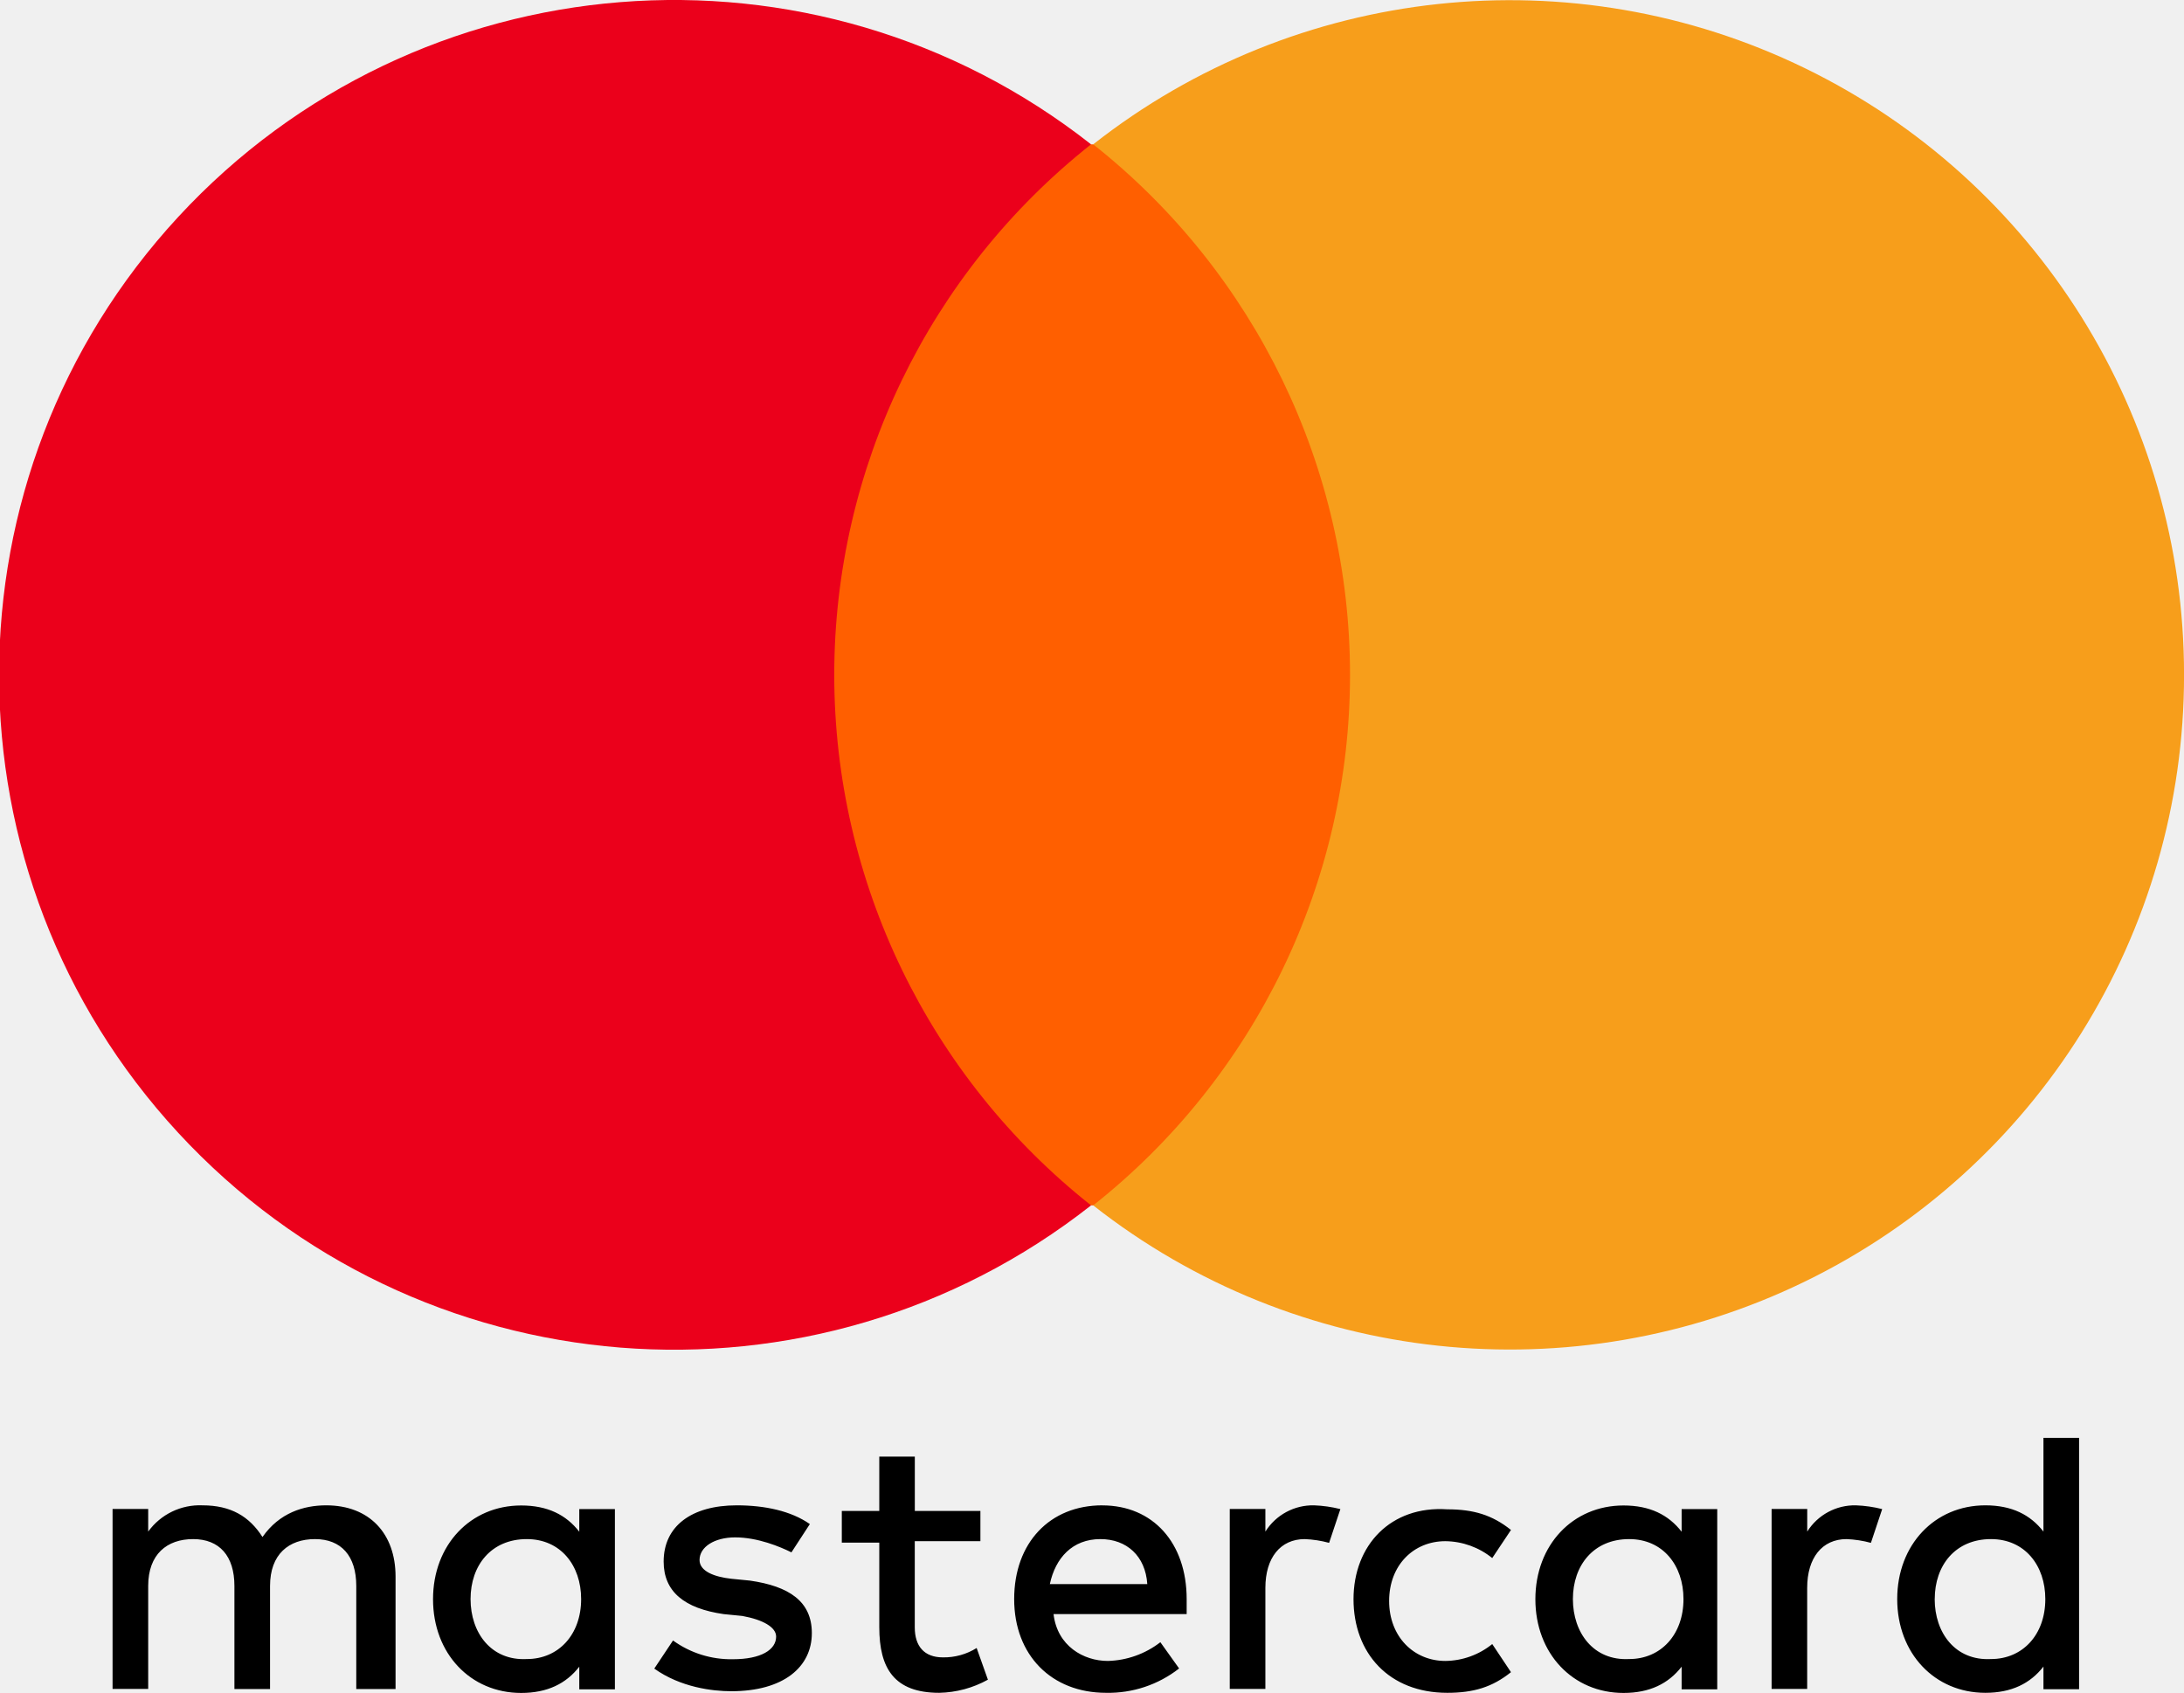
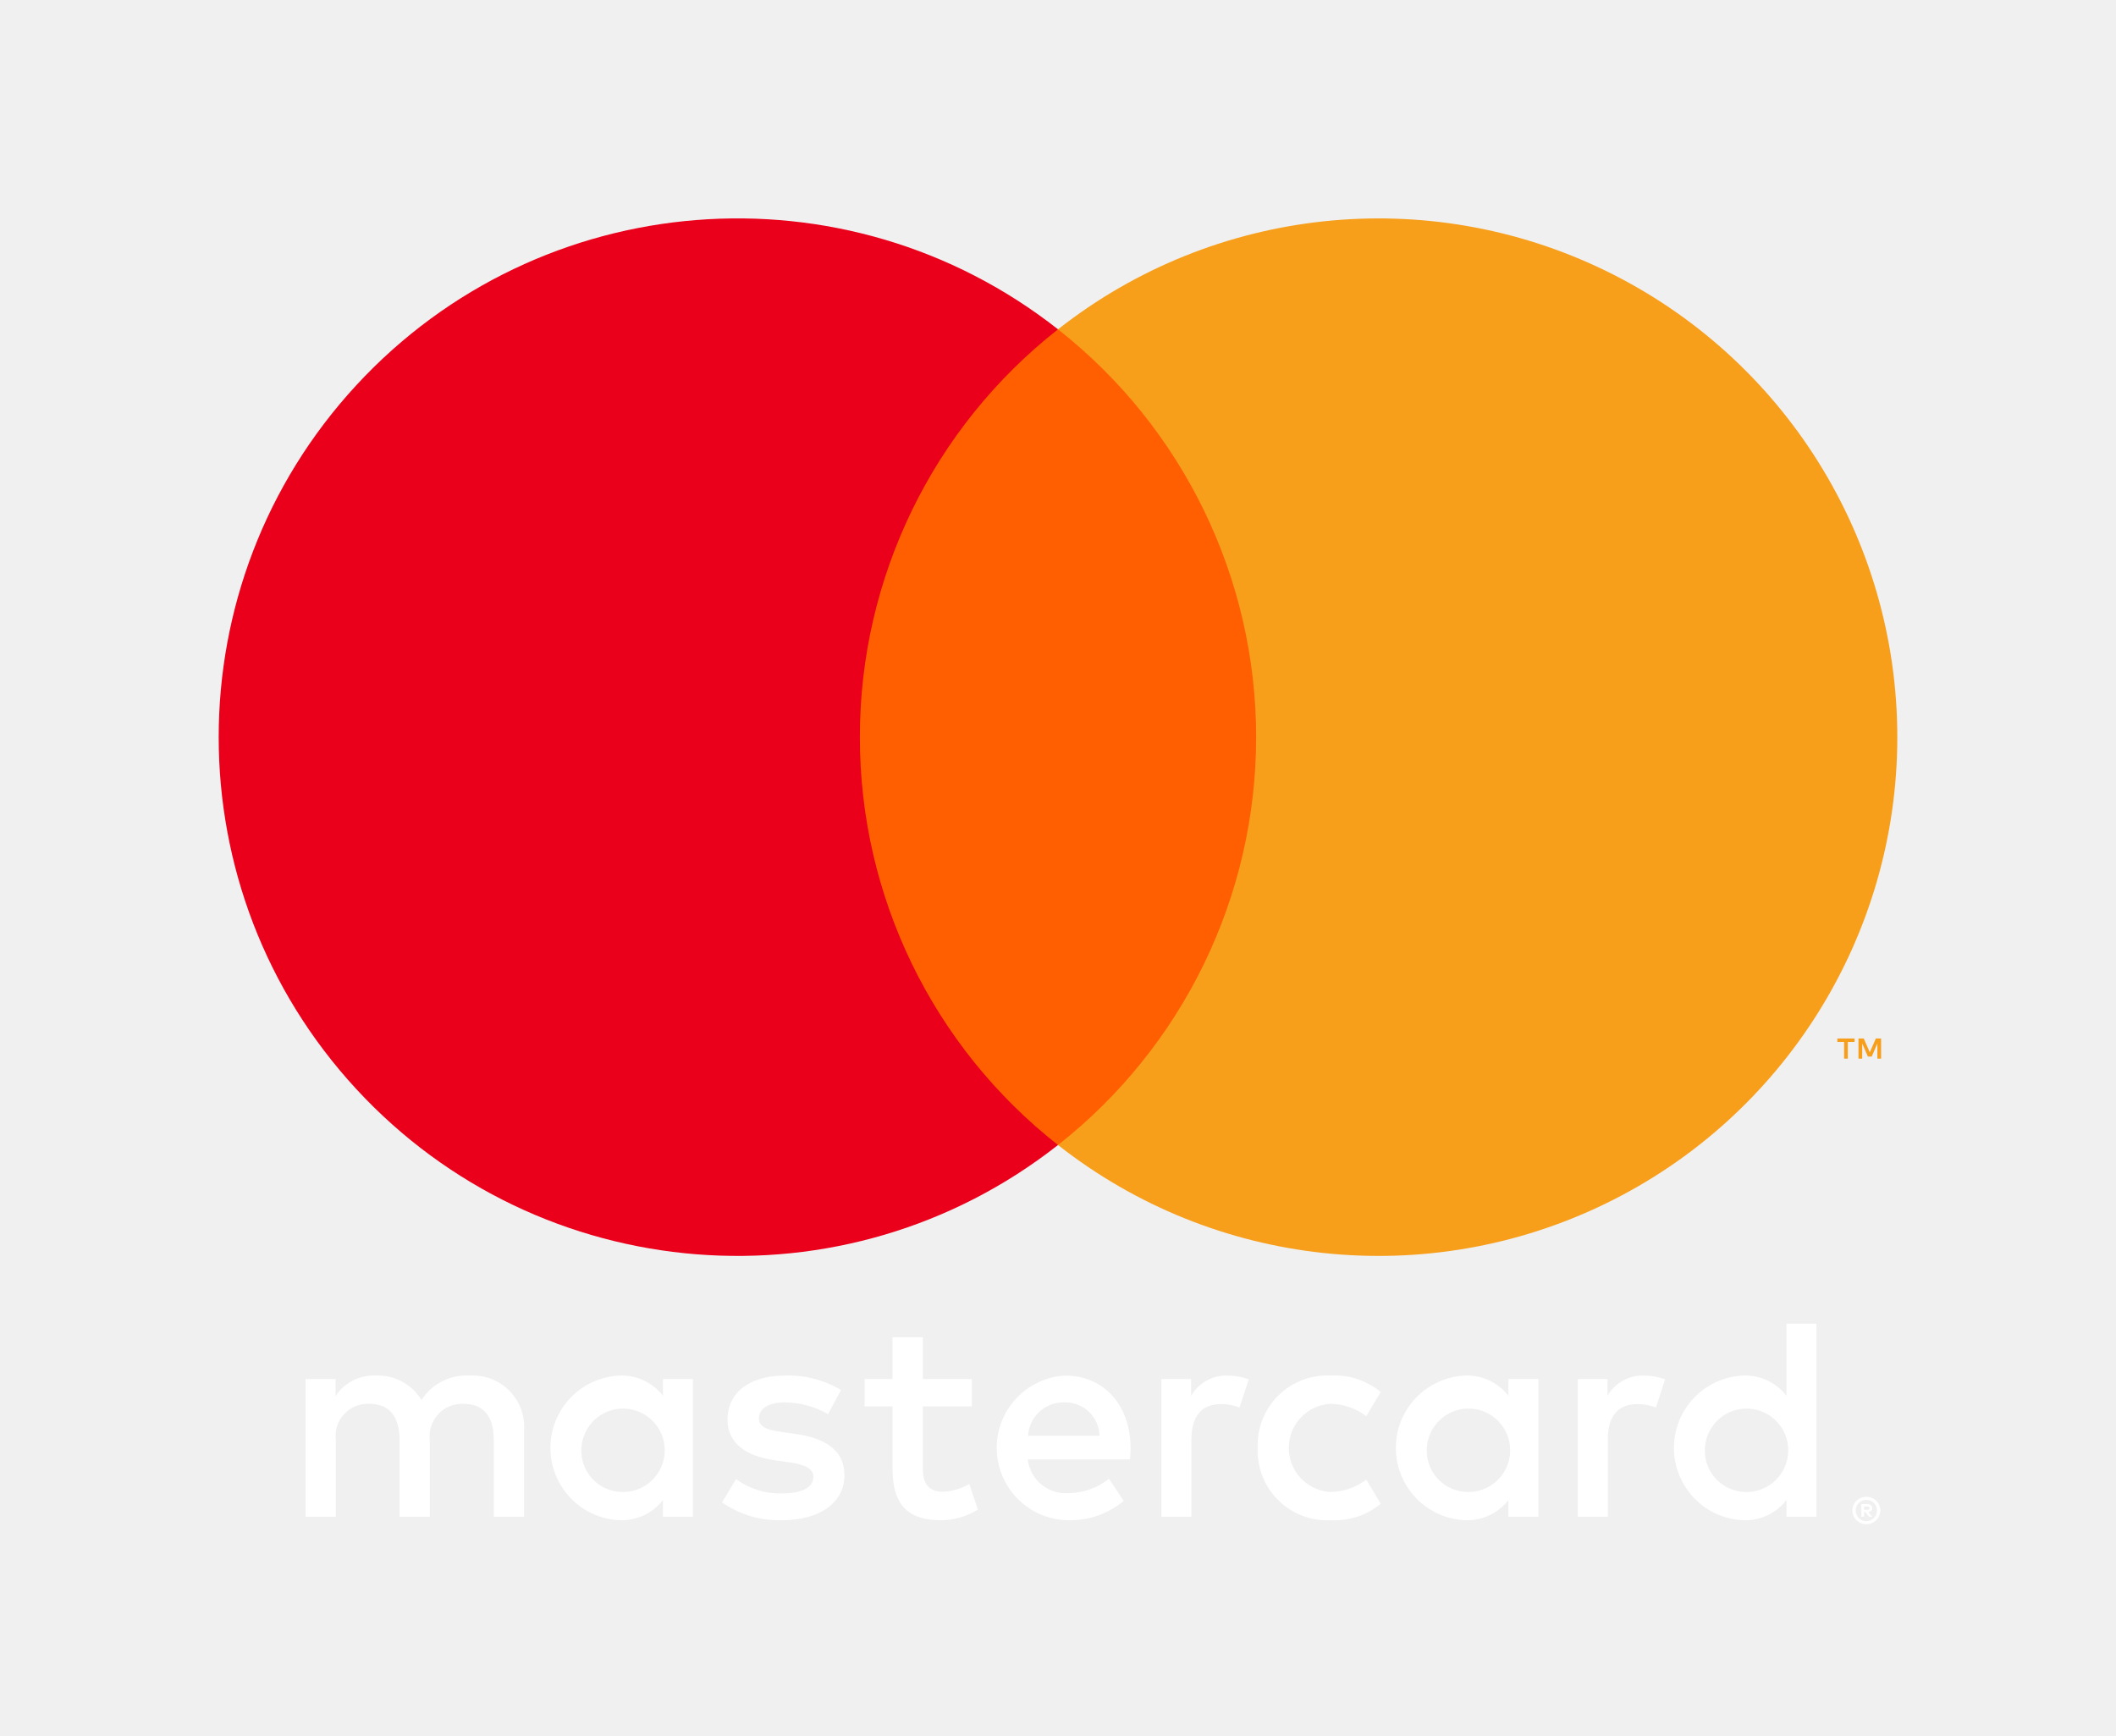
- <svg xmlns="http://www.w3.org/2000/svg" id="Layer_1" data-name="Layer 1" width="482.51" height="374" viewBox="0 0 482.51 374">
+ <svg xmlns="http://www.w3.org/2000/svg" width="2.039in" height="1.672in" viewBox="0 0 146.802 120.415">
  <g>
-     <path d="M220.13,421.67V396.82c0-9.53-5.8-15.74-15.32-15.74-5,0-10.35,1.66-14.08,7-2.9-4.56-7-7-13.25-7a14.07,14.07,0,0,0-12,5.8v-5h-7.87v39.76h7.87V398.89c0-7,4.14-10.35,9.94-10.35s9.11,3.73,9.11,10.35v22.78h7.87V398.89c0-7,4.14-10.35,9.94-10.35s9.11,3.73,9.11,10.35v22.78Zm129.22-39.35h-14.5v-12H327v12h-8.28v7H327V408c0,9.11,3.31,14.5,13.25,14.5A23.17,23.17,0,0,0,351,419.6l-2.49-7a13.63,13.63,0,0,1-7.46,2.07c-4.14,0-6.21-2.49-6.21-6.63V389h14.5v-6.63Zm73.72-1.24a12.39,12.39,0,0,0-10.77,5.8v-5h-7.87v39.76h7.87V399.31c0-6.63,3.31-10.77,8.7-10.77a24.24,24.24,0,0,1,5.38.83l2.49-7.46a28,28,0,0,0-5.8-.83Zm-111.41,4.14c-4.14-2.9-9.94-4.14-16.15-4.14-9.94,0-16.15,4.56-16.15,12.43,0,6.63,4.56,10.35,13.25,11.6l4.14.41c4.56.83,7.46,2.49,7.46,4.56,0,2.9-3.31,5-9.53,5a21.84,21.84,0,0,1-13.25-4.14l-4.14,6.21c5.8,4.14,12.84,5,17,5,11.6,0,17.81-5.38,17.81-12.84,0-7-5-10.35-13.67-11.6l-4.14-.41c-3.73-.41-7-1.66-7-4.14,0-2.9,3.31-5,7.87-5,5,0,9.94,2.07,12.43,3.31Zm120.11,16.57c0,12,7.87,20.71,20.71,20.71,5.8,0,9.94-1.24,14.08-4.56l-4.14-6.21a16.74,16.74,0,0,1-10.35,3.73c-7,0-12.43-5.38-12.43-13.25S445,389,452.07,389a16.74,16.74,0,0,1,10.35,3.73l4.14-6.21c-4.14-3.31-8.28-4.56-14.08-4.56-12.43-.83-20.71,7.87-20.71,19.88h0Zm-55.5-20.71c-11.6,0-19.47,8.28-19.47,20.71s8.28,20.71,20.29,20.71a25.33,25.33,0,0,0,16.15-5.38l-4.14-5.8a19.79,19.79,0,0,1-11.6,4.14c-5.38,0-11.18-3.31-12-10.35h29.41v-3.31c0-12.43-7.46-20.71-18.64-20.71h0Zm-.41,7.46c5.8,0,9.94,3.73,10.35,9.94H364.68c1.24-5.8,5-9.94,11.18-9.94ZM268.59,401.79V381.91h-7.87v5c-2.9-3.73-7-5.8-12.84-5.8-11.18,0-19.47,8.7-19.47,20.71s8.28,20.71,19.47,20.71c5.8,0,9.94-2.07,12.84-5.8v5h7.87V401.79Zm-31.89,0c0-7.46,4.56-13.25,12.43-13.25,7.46,0,12,5.8,12,13.25,0,7.87-5,13.25-12,13.25-7.87.41-12.43-5.8-12.43-13.25Zm306.08-20.71a12.39,12.39,0,0,0-10.77,5.8v-5h-7.87v39.76H532V399.31c0-6.63,3.31-10.77,8.7-10.77a24.24,24.24,0,0,1,5.38.83l2.49-7.46a28,28,0,0,0-5.8-.83Zm-30.65,20.71V381.91h-7.87v5c-2.9-3.73-7-5.8-12.84-5.8-11.18,0-19.47,8.7-19.47,20.71s8.28,20.71,19.47,20.71c5.8,0,9.94-2.07,12.84-5.8v5h7.87V401.79Zm-31.89,0c0-7.46,4.56-13.25,12.43-13.25,7.46,0,12,5.8,12,13.25,0,7.87-5,13.25-12,13.25-7.87.41-12.43-5.8-12.43-13.25Zm111.83,0V366.17h-7.87v20.71c-2.9-3.73-7-5.8-12.84-5.8-11.18,0-19.47,8.7-19.47,20.71s8.28,20.71,19.47,20.71c5.8,0,9.94-2.07,12.84-5.8v5h7.87V401.79Zm-31.89,0c0-7.46,4.56-13.25,12.43-13.25,7.46,0,12,5.8,12,13.25,0,7.87-5,13.25-12,13.25C564.73,415.46,560.17,409.25,560.17,401.79Z" transform="translate(-132.74 -48.5)" />
+     <rect width="146.802" height="120.415" style="fill: none" />
    <g>
-       <rect x="169.81" y="31.89" width="143.72" height="234.42" fill="#ff5f00" />
-       <path d="M317.05,197.6A149.5,149.5,0,0,1,373.79,80.39a149.1,149.1,0,1,0,0,234.42A149.5,149.5,0,0,1,317.05,197.6Z" transform="translate(-132.74 -48.5)" fill="#eb001b" />
-       <path d="M615.26,197.6a148.95,148.95,0,0,1-241,117.21,149.43,149.43,0,0,0,0-234.42,148.95,148.95,0,0,1,241,117.21Z" transform="translate(-132.74 -48.5)" fill="#f79e1b" />
+       <path d="M358.944,351.051V345.052a3.558,3.558,0,0,0-3.759-3.799,3.702,3.702,0,0,0-3.36,1.7,3.511,3.511,0,0,0-3.16-1.7,3.161,3.161,0,0,0-2.8,1.42v-1.18h-2.08v9.559h2.1v-5.299a2.236,2.236,0,0,1,2.34-2.54c1.38,0,2.08.9,2.08,2.52v5.319h2.1v-5.299a2.254,2.254,0,0,1,2.34-2.54c1.42,0,2.1.9,2.1,2.52v5.319Zm31.076-9.559h-3.4V338.593h-2.1v2.9h-1.94v1.9h1.94v4.359c0,2.22.86,3.54,3.32,3.54a4.885,4.885,0,0,0,2.6-.74l-.6-1.78a3.839,3.839,0,0,1-1.84.54c-1.04,0-1.38-.64-1.38-1.6v-4.319h3.4Zm17.738-.24a2.819,2.819,0,0,0-2.52,1.4v-1.16h-2.06v9.559h2.08v-5.359c0-1.58.68-2.46,2.04-2.46a3.388,3.388,0,0,1,1.3.24l.64-1.96a4.446,4.446,0,0,0-1.48-.26Zm-26.816 1a7.148,7.148,0,0,0-3.9-1c-2.42,0-3.979,1.16-3.979,3.059,0,1.56,1.16,2.52,3.299,2.82l.98.14c1.14.16,1.68.46,1.68 1,0,.74-.76,1.16-2.18,1.16a5.092,5.092,0,0,1-3.18-1l-.98,1.62a6.897,6.897,0,0,0,4.139,1.24c2.76,0,4.359-1.3,4.359-3.12,0-1.68-1.26-2.56-3.339-2.86l-.98-.14c-.9-.12-1.62-.3-1.62-.94,0-.7.68-1.12,1.82-1.12a6.163,6.163,0,0,1,2.98.82Zm55.712-1a2.819,2.819,0,0,0-2.52,1.4v-1.16h-2.06v9.559h2.08v-5.359c0-1.58.68-2.46,2.04-2.46a3.389,3.389,0,0,1,1.3.24l.64-1.96a4.447,4.447,0,0,0-1.48-.26Zm-26.796,5.019a4.829,4.829,0,0,0,5.099,5.02,5.007,5.007,0,0,0,3.439-1.14l-1-1.68a4.202,4.202,0,0,1-2.5.86,3.065,3.065,0,0,1,0-6.119,4.201,4.201,0,0,1,2.5.86l1-1.68a5.008,5.008,0,0,0-3.439-1.14,4.829,4.829,0,0,0-5.099,5.019Zm19.477,0v-4.779h-2.08v1.16a3.626,3.626,0,0,0-3.02-1.4,5.025,5.025,0,0,0,0,10.039,3.626,3.626,0,0,0,3.02-1.4v1.16H429.334Zm-7.739,0a2.894,2.894,0,1,1,2.9,3.06,2.867,2.867,0,0,1-2.9-3.06Zm-25.096-5.019a5.024,5.024,0,0,0,.14,10.039,5.81,5.81,0,0,0,3.919-1.34l-1.02-1.54a4.554,4.554,0,0,1-2.78 1,2.655,2.655,0,0,1-2.86-2.34H400.998c.02-.26.04-.52.04-.8-.02-2.979-1.86-5.019-4.539-5.019Zm-.04,1.86a2.374,2.374,0,0,1,2.42,2.32h-4.959a2.461,2.461,0,0,1,2.54-2.32Zm52.173,3.159v-8.618h-2.08v4.999a3.626,3.626,0,0,0-3.019-1.4,5.025,5.025,0,0,0,0,10.039,3.626,3.626,0,0,0,3.019-1.4v1.16h2.08Zm3.467,3.394a.954.954,0,0,1,.376.075.976.976,0,0,1,.307.204.957.957,0,0,1,.207.303.934.934,0,0,1,0,.737.965.965,0,0,1-.207.301.998.998,0,0,1-.307.205.939.939,0,0,1-.376.076.968.968,0,0,1-.898-.582.936.936,0,0,1,0-.737.963.963,0,0,1,.206-.303.949.949,0,0,1,.308-.204A.982.982,0,0,1,452.098,349.666Zm0,1.691a.707.707,0,0,0,.287-.058.754.754,0,0,0,.233-.158.745.745,0,0,0,0-1.048.738.738,0,0,0-.233-.157.717.717,0,0,0-.287-.057.747.747,0,0,0-.292.057.73.73,0,0,0-.236.157.744.744,0,0,0,0,1.048.745.745,0,0,0,.236.158A.737.737,0,0,0,452.098,351.357Zm.056-1.185a.402.402,0,0,1,.262.076.253.253,0,0,1,.092.206.24.24,0,0,1-.073.18.35.35,0,0,1-.208.087l.289.333h-.226l-.268-.331h-.086v.331h-.189v-.883Zm-.219.166v.235h.217a.213.213,0,0,0,.119-.029.1.1,0,0,0,.044-.089.098.098,0,0,0-.044-.087.215.215,0,0,0-.119-.029Zm-11.043-4.065a2.894,2.894,0,1,1,2.9,3.06,2.867,2.867,0,0,1-2.9-3.06Zm-70.23,0v-4.779h-2.08v1.16a3.626,3.626,0,0,0-3.02-1.4,5.025,5.025,0,0,0,0,10.039,3.626,3.626,0,0,0,3.02-1.4v1.16h2.08Zm-7.739,0a2.894,2.894,0,1,1,2.9,3.06A2.867,2.867,0,0,1,362.923,346.272Z" transform="translate(-322.5984 -245.7927)" style="fill: #fff" />
+       <g>
+         <rect x="57.651" y="22.854" width="31.5" height="56.606" style="fill: #ff5f00" />
+         <path d="M382.25,296.95A35.938,35.938,0,0,1,396,268.646a36,36,0,1,0,0,56.606A35.938,35.938,0,0,1,382.25,296.95Z" transform="translate(-322.5984 -245.7927)" style="fill: #eb001b" />
+         <path d="M454.245,296.95A35.999,35.999,0,0,1,396,325.253a36.005,36.005,0,0,0,0-56.606,35.999,35.999,0,0,1,58.245,28.303Z" transform="translate(-322.5984 -245.7927)" style="fill: #f79e1b" />
+         <path d="M450.81,319.257v-1.159h.467v-.236h-1.19v.236h.468v1.159Zm2.311,0v-1.397h-.365l-.42.961-.42-.961h-.365v1.397h.258v-1.054l.394.909h.267l.394-.911v1.056Z" transform="translate(-322.5984 -245.7927)" style="fill: #f79e1b" />
+       </g>
    </g>
  </g>
</svg>
